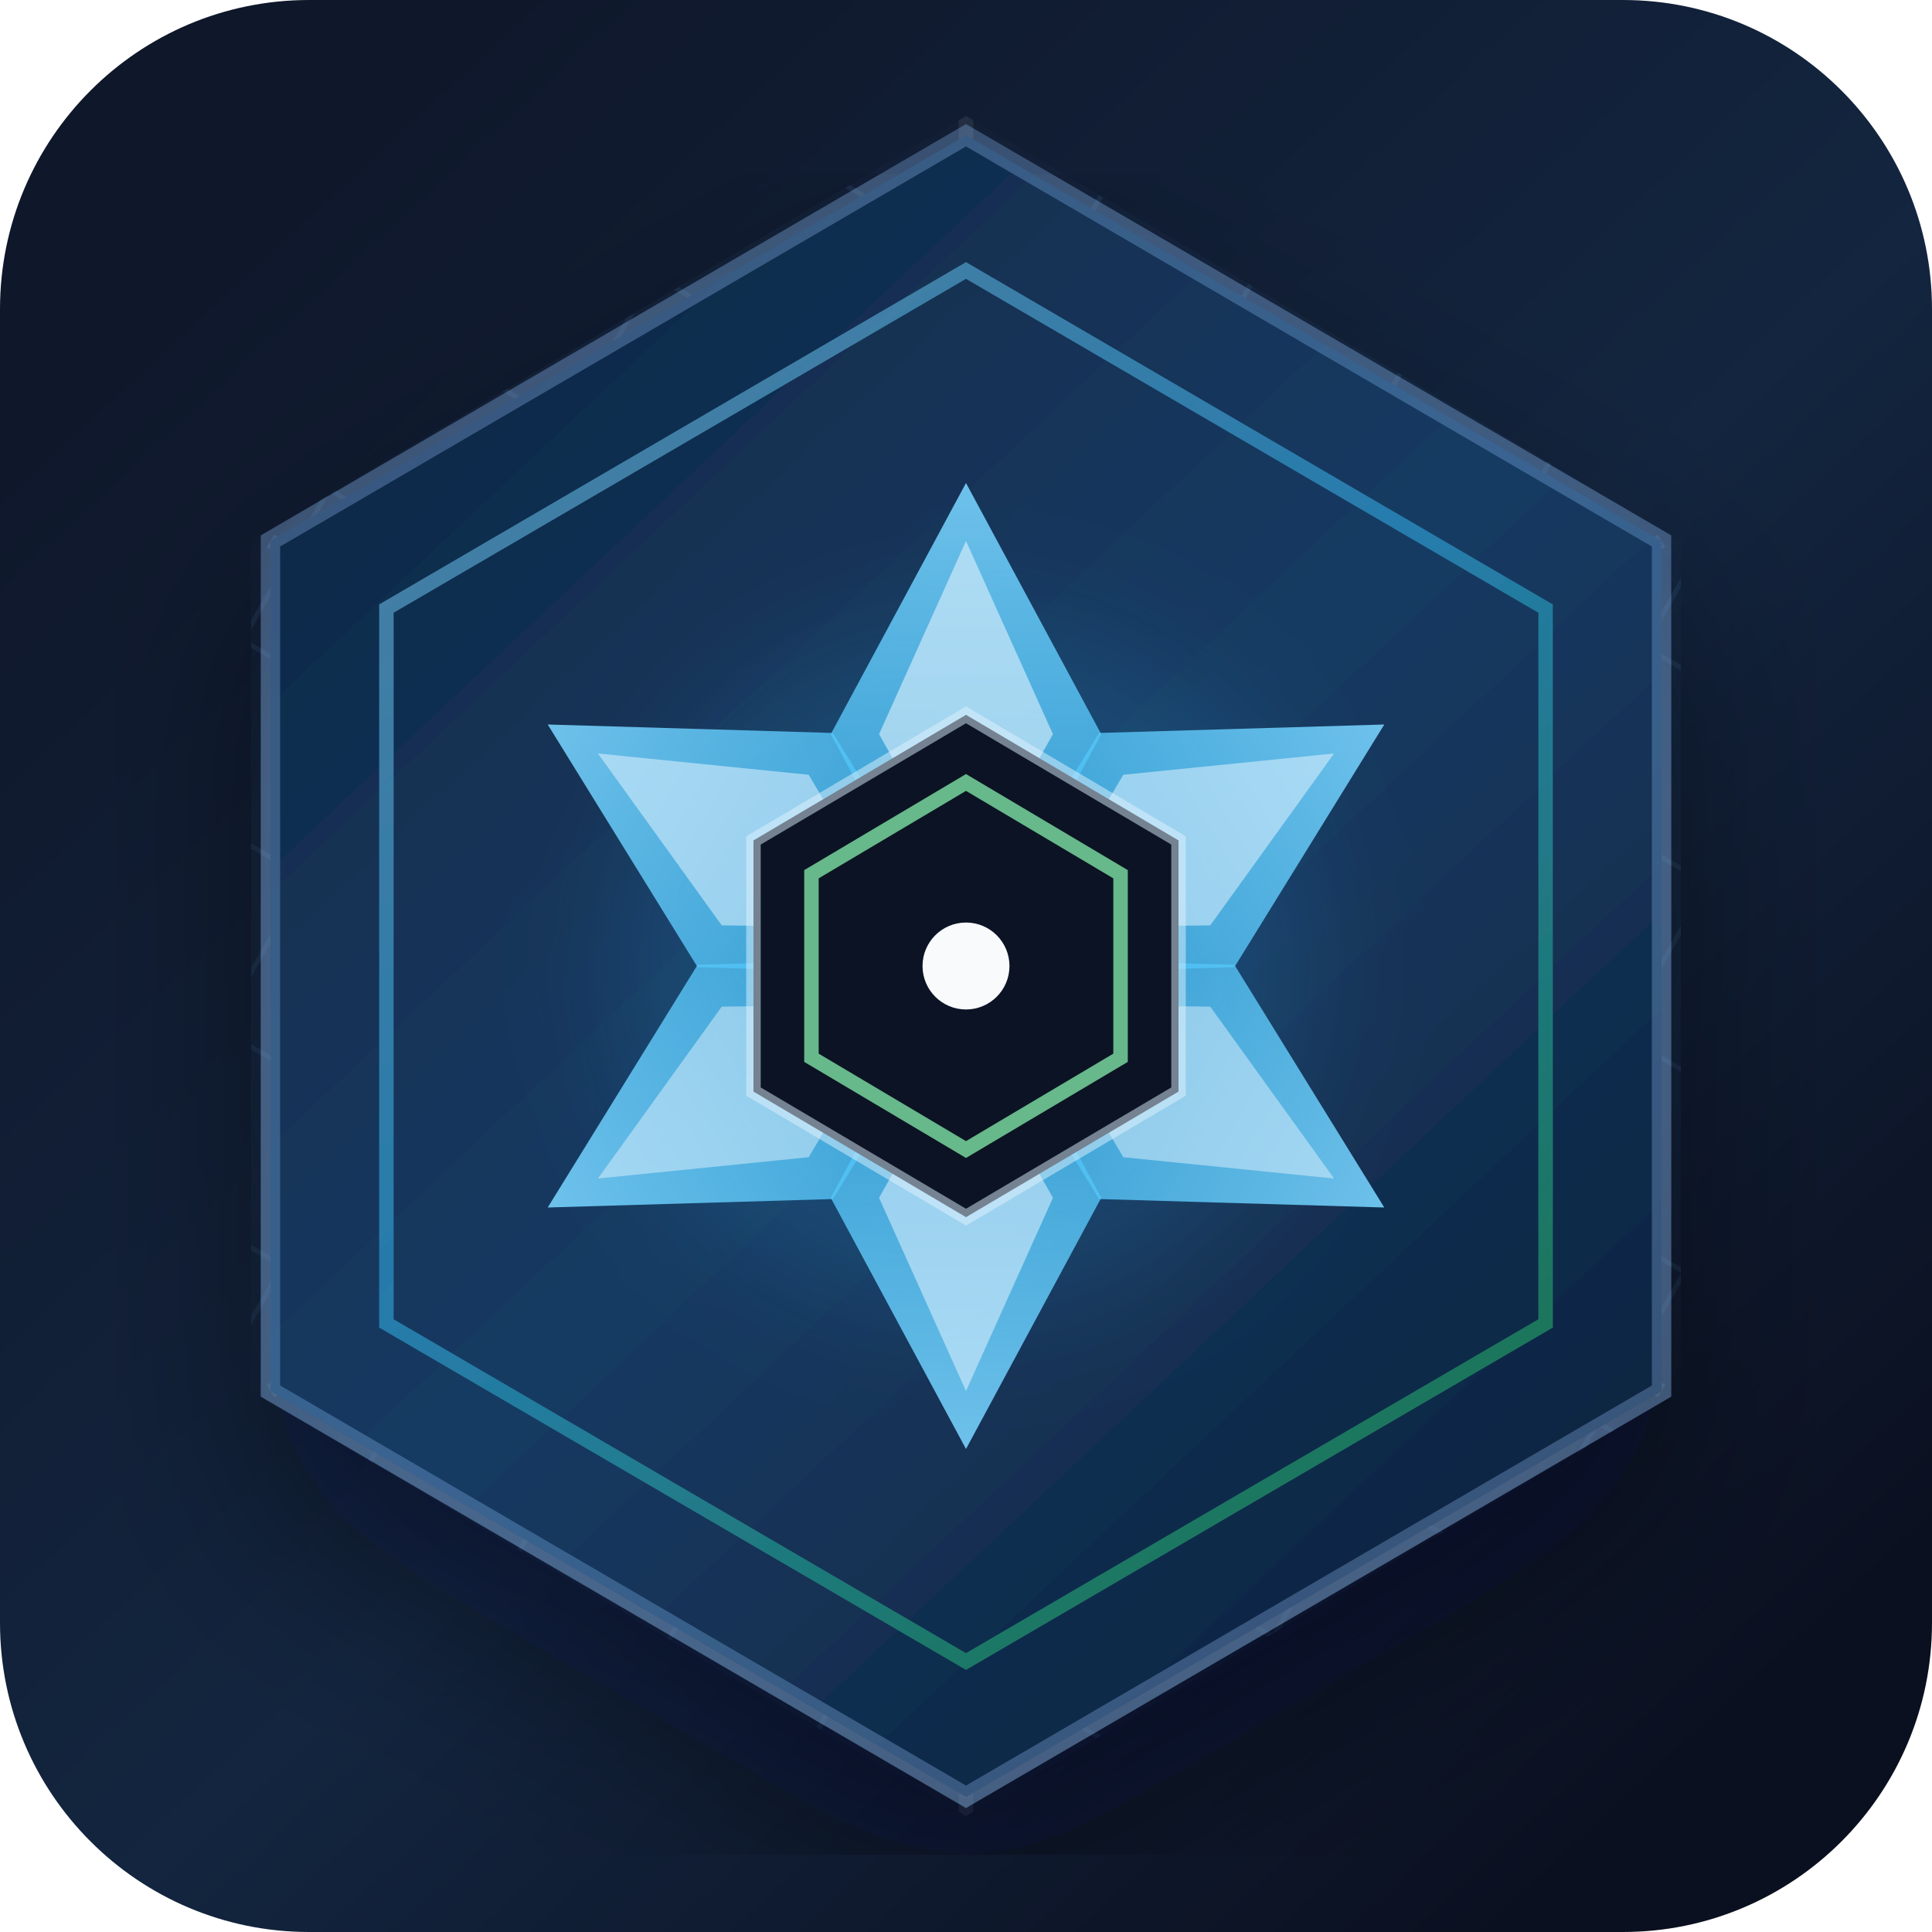
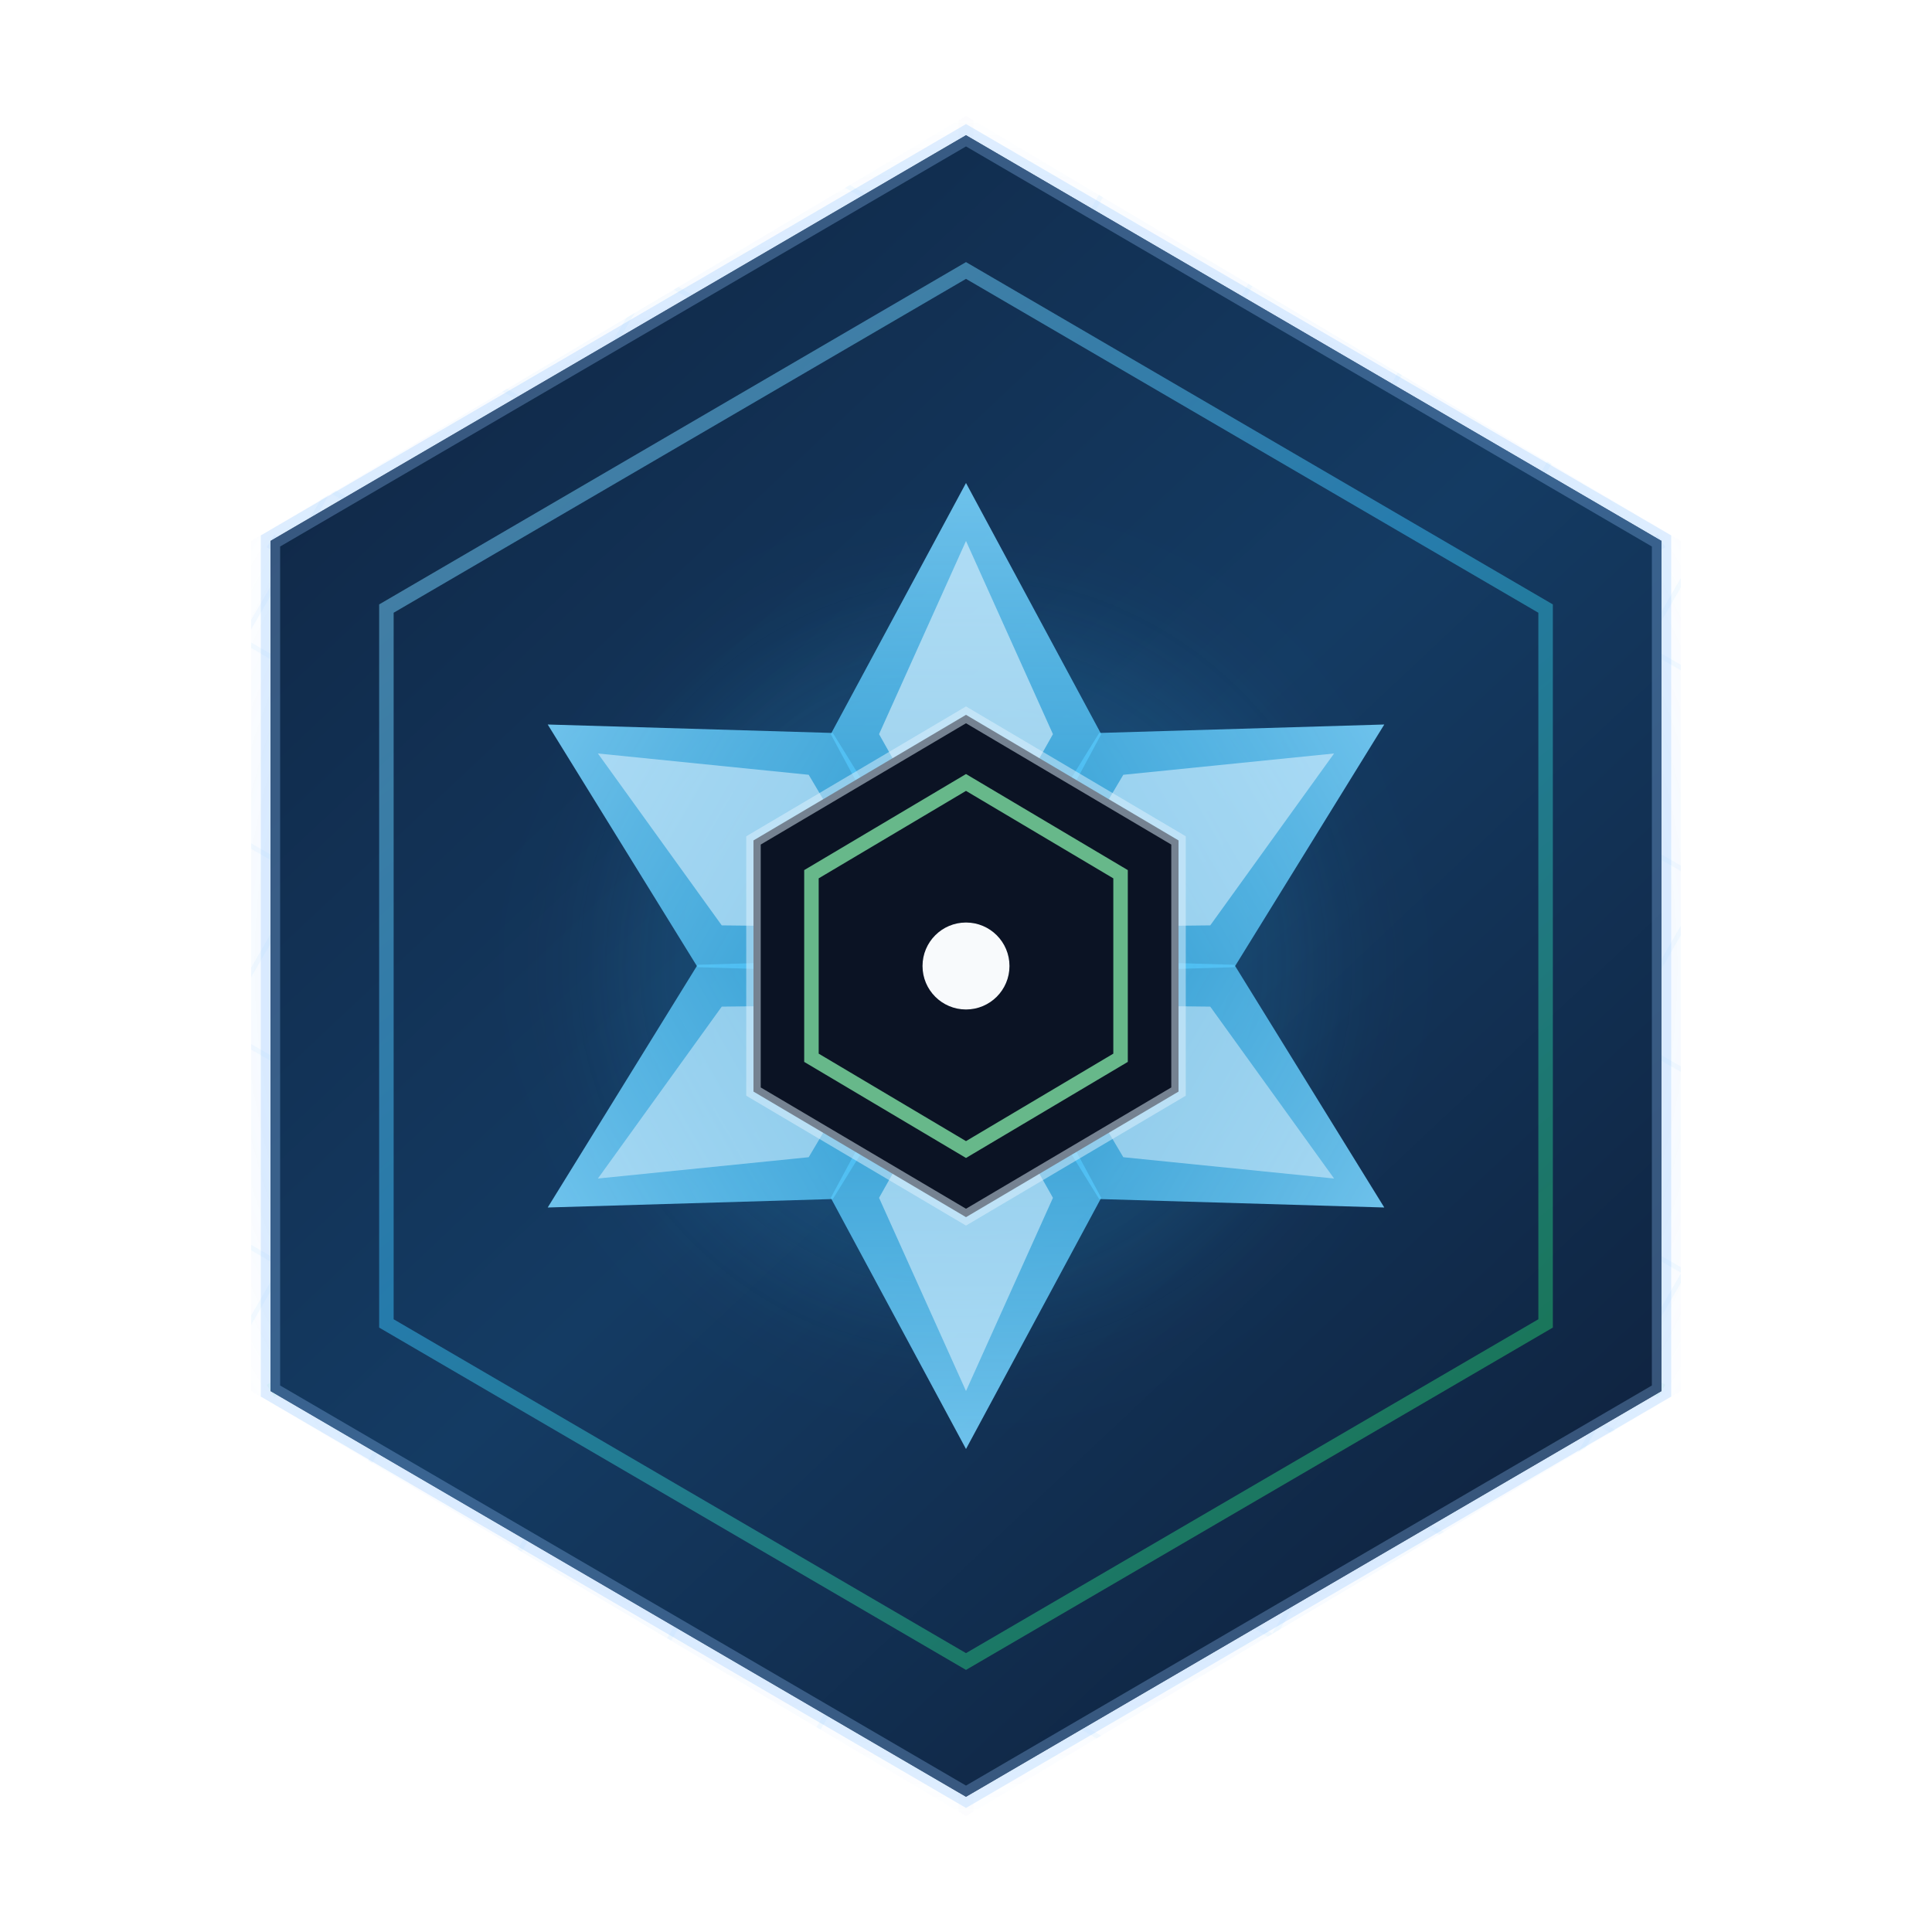
<svg xmlns="http://www.w3.org/2000/svg" width="200" height="200" viewBox="0 0 200 200" fill="none">
  <defs>
    <linearGradient id="bg" x1="24" y1="18" x2="176" y2="182" gradientUnits="userSpaceOnUse">
      <stop offset="0" stop-color="#0F172A" />
      <stop offset="0.55" stop-color="#13253F" />
      <stop offset="1" stop-color="#0B1020" />
    </linearGradient>
    <linearGradient id="panel" x1="38" y1="34" x2="162" y2="166" gradientUnits="userSpaceOnUse">
      <stop offset="0" stop-color="#102847" />
      <stop offset="0.5" stop-color="#143B63" />
      <stop offset="1" stop-color="#0F223E" />
    </linearGradient>
    <linearGradient id="edge" x1="54" y1="40" x2="146" y2="160" gradientUnits="userSpaceOnUse">
      <stop offset="0" stop-color="#7DD3FC" />
      <stop offset="0.45" stop-color="#38BDF8" />
      <stop offset="1" stop-color="#22C55E" />
    </linearGradient>
    <linearGradient id="coreFill" x1="100" y1="46" x2="100" y2="154" gradientUnits="userSpaceOnUse">
      <stop offset="0" stop-color="#7DD3FC" stop-opacity="0.92" />
      <stop offset="0.5" stop-color="#38BDF8" stop-opacity="0.68" />
      <stop offset="1" stop-color="#22C55E" stop-opacity="0.75" />
    </linearGradient>
    <radialGradient id="glow" cx="0" cy="0" r="1" gradientUnits="userSpaceOnUse" gradientTransform="translate(100 100) rotate(90) scale(90)">
      <stop offset="0" stop-color="#93C5FD" stop-opacity="0.35" />
      <stop offset="0.65" stop-color="#60A5FA" stop-opacity="0.1" />
      <stop offset="1" stop-color="#60A5FA" stop-opacity="0" />
    </radialGradient>
    <pattern id="grid" width="18" height="18" patternUnits="userSpaceOnUse" patternTransform="rotate(30 100 100)">
      <path d="M18 0H0V18" stroke="#7DD3FC" stroke-opacity="0.08" stroke-width="1" />
    </pattern>
    <clipPath id="hexClip">
      <polygon points="100,12 174,56 174,144 100,188 26,144 26,56" />
    </clipPath>
-     <filter id="shadow" x="12" y="8" width="176" height="184" filterUnits="userSpaceOnUse" color-interpolation-filters="sRGB">
-       <feDropShadow dx="0" dy="10" stdDeviation="10" flood-color="#020617" flood-opacity="0.45" />
-     </filter>
    <filter id="softGlow" x="40" y="34" width="120" height="132" filterUnits="userSpaceOnUse" color-interpolation-filters="sRGB">
      <feGaussianBlur stdDeviation="6" result="blur" />
      <feColorMatrix in="blur" type="matrix" values="1 0 0 0 0  0 1 0 0 0  0 0 1 0 0  0 0 0 0.65 0" />
    </filter>
    <path id="arm" d="M100 50L114 76L100 102L86 76L100 50Z" />
    <path id="armDetail" d="M100 56L109 76L100 92L91 76L100 56Z" />
  </defs>
-   <rect width="200" height="200" rx="32" fill="url(#bg)" />
+   <polygon points="100,14 172,56 172,144 100,186 28,144 28,56" fill="url(#bg)" />
  <g clip-path="url(#hexClip)">
    <rect x="18" y="18" width="164" height="164" fill="url(#grid)" />
    <circle cx="100" cy="100" r="88" fill="url(#glow)" />
    <path d="M28 56L100 100L172 56" stroke="#93C5FD" stroke-opacity="0.12" stroke-width="1.5" />
    <path d="M28 144L100 100L172 144" stroke="#86EFAC" stroke-opacity="0.12" stroke-width="1.5" />
    <path d="M100 12V188" stroke="#E2E8F0" stroke-opacity="0.08" stroke-width="1.5" />
  </g>
-   <g filter="url(#shadow)">
+   <g>
    <polygon points="100,14 172,56 172,144 100,186 28,144 28,56" fill="url(#panel)" stroke="#93C5FD" stroke-opacity="0.3" stroke-width="2" />
    <polygon points="100,28 160,63 160,137 100,172 40,137 40,63" fill="none" stroke="url(#edge)" stroke-opacity="0.5" stroke-width="1.5" />
  </g>
  <g filter="url(#softGlow)">
    <circle cx="100" cy="100" r="36" fill="#38BDF8" fill-opacity="0.2" />
  </g>
  <g>
    <use href="#arm" fill="url(#coreFill)" />
    <use href="#armDetail" fill="#E0F2FE" fill-opacity="0.6" />
    <use href="#arm" transform="rotate(60 100 100)" fill="url(#coreFill)" />
    <use href="#armDetail" transform="rotate(60 100 100)" fill="#E0F2FE" fill-opacity="0.55" />
    <use href="#arm" transform="rotate(120 100 100)" fill="url(#coreFill)" />
    <use href="#armDetail" transform="rotate(120 100 100)" fill="#E0F2FE" fill-opacity="0.5" />
    <use href="#arm" transform="rotate(180 100 100)" fill="url(#coreFill)" />
    <use href="#armDetail" transform="rotate(180 100 100)" fill="#E0F2FE" fill-opacity="0.55" />
    <use href="#arm" transform="rotate(240 100 100)" fill="url(#coreFill)" />
    <use href="#armDetail" transform="rotate(240 100 100)" fill="#E0F2FE" fill-opacity="0.5" />
    <use href="#arm" transform="rotate(300 100 100)" fill="url(#coreFill)" />
    <use href="#armDetail" transform="rotate(300 100 100)" fill="#E0F2FE" fill-opacity="0.55" />
    <polygon points="100,74 122,87 122,113 100,126 78,113 78,87" fill="#0B1324" stroke="#E0F2FE" stroke-opacity="0.5" stroke-width="1.5" />
    <polygon points="100,81 116,90.5 116,109.5 100,119 84,109.5 84,90.5" fill="none" stroke="#86EFAC" stroke-opacity="0.75" stroke-width="1.5" />
    <circle cx="100" cy="100" r="4.5" fill="#F8FAFC" />
  </g>
</svg>
